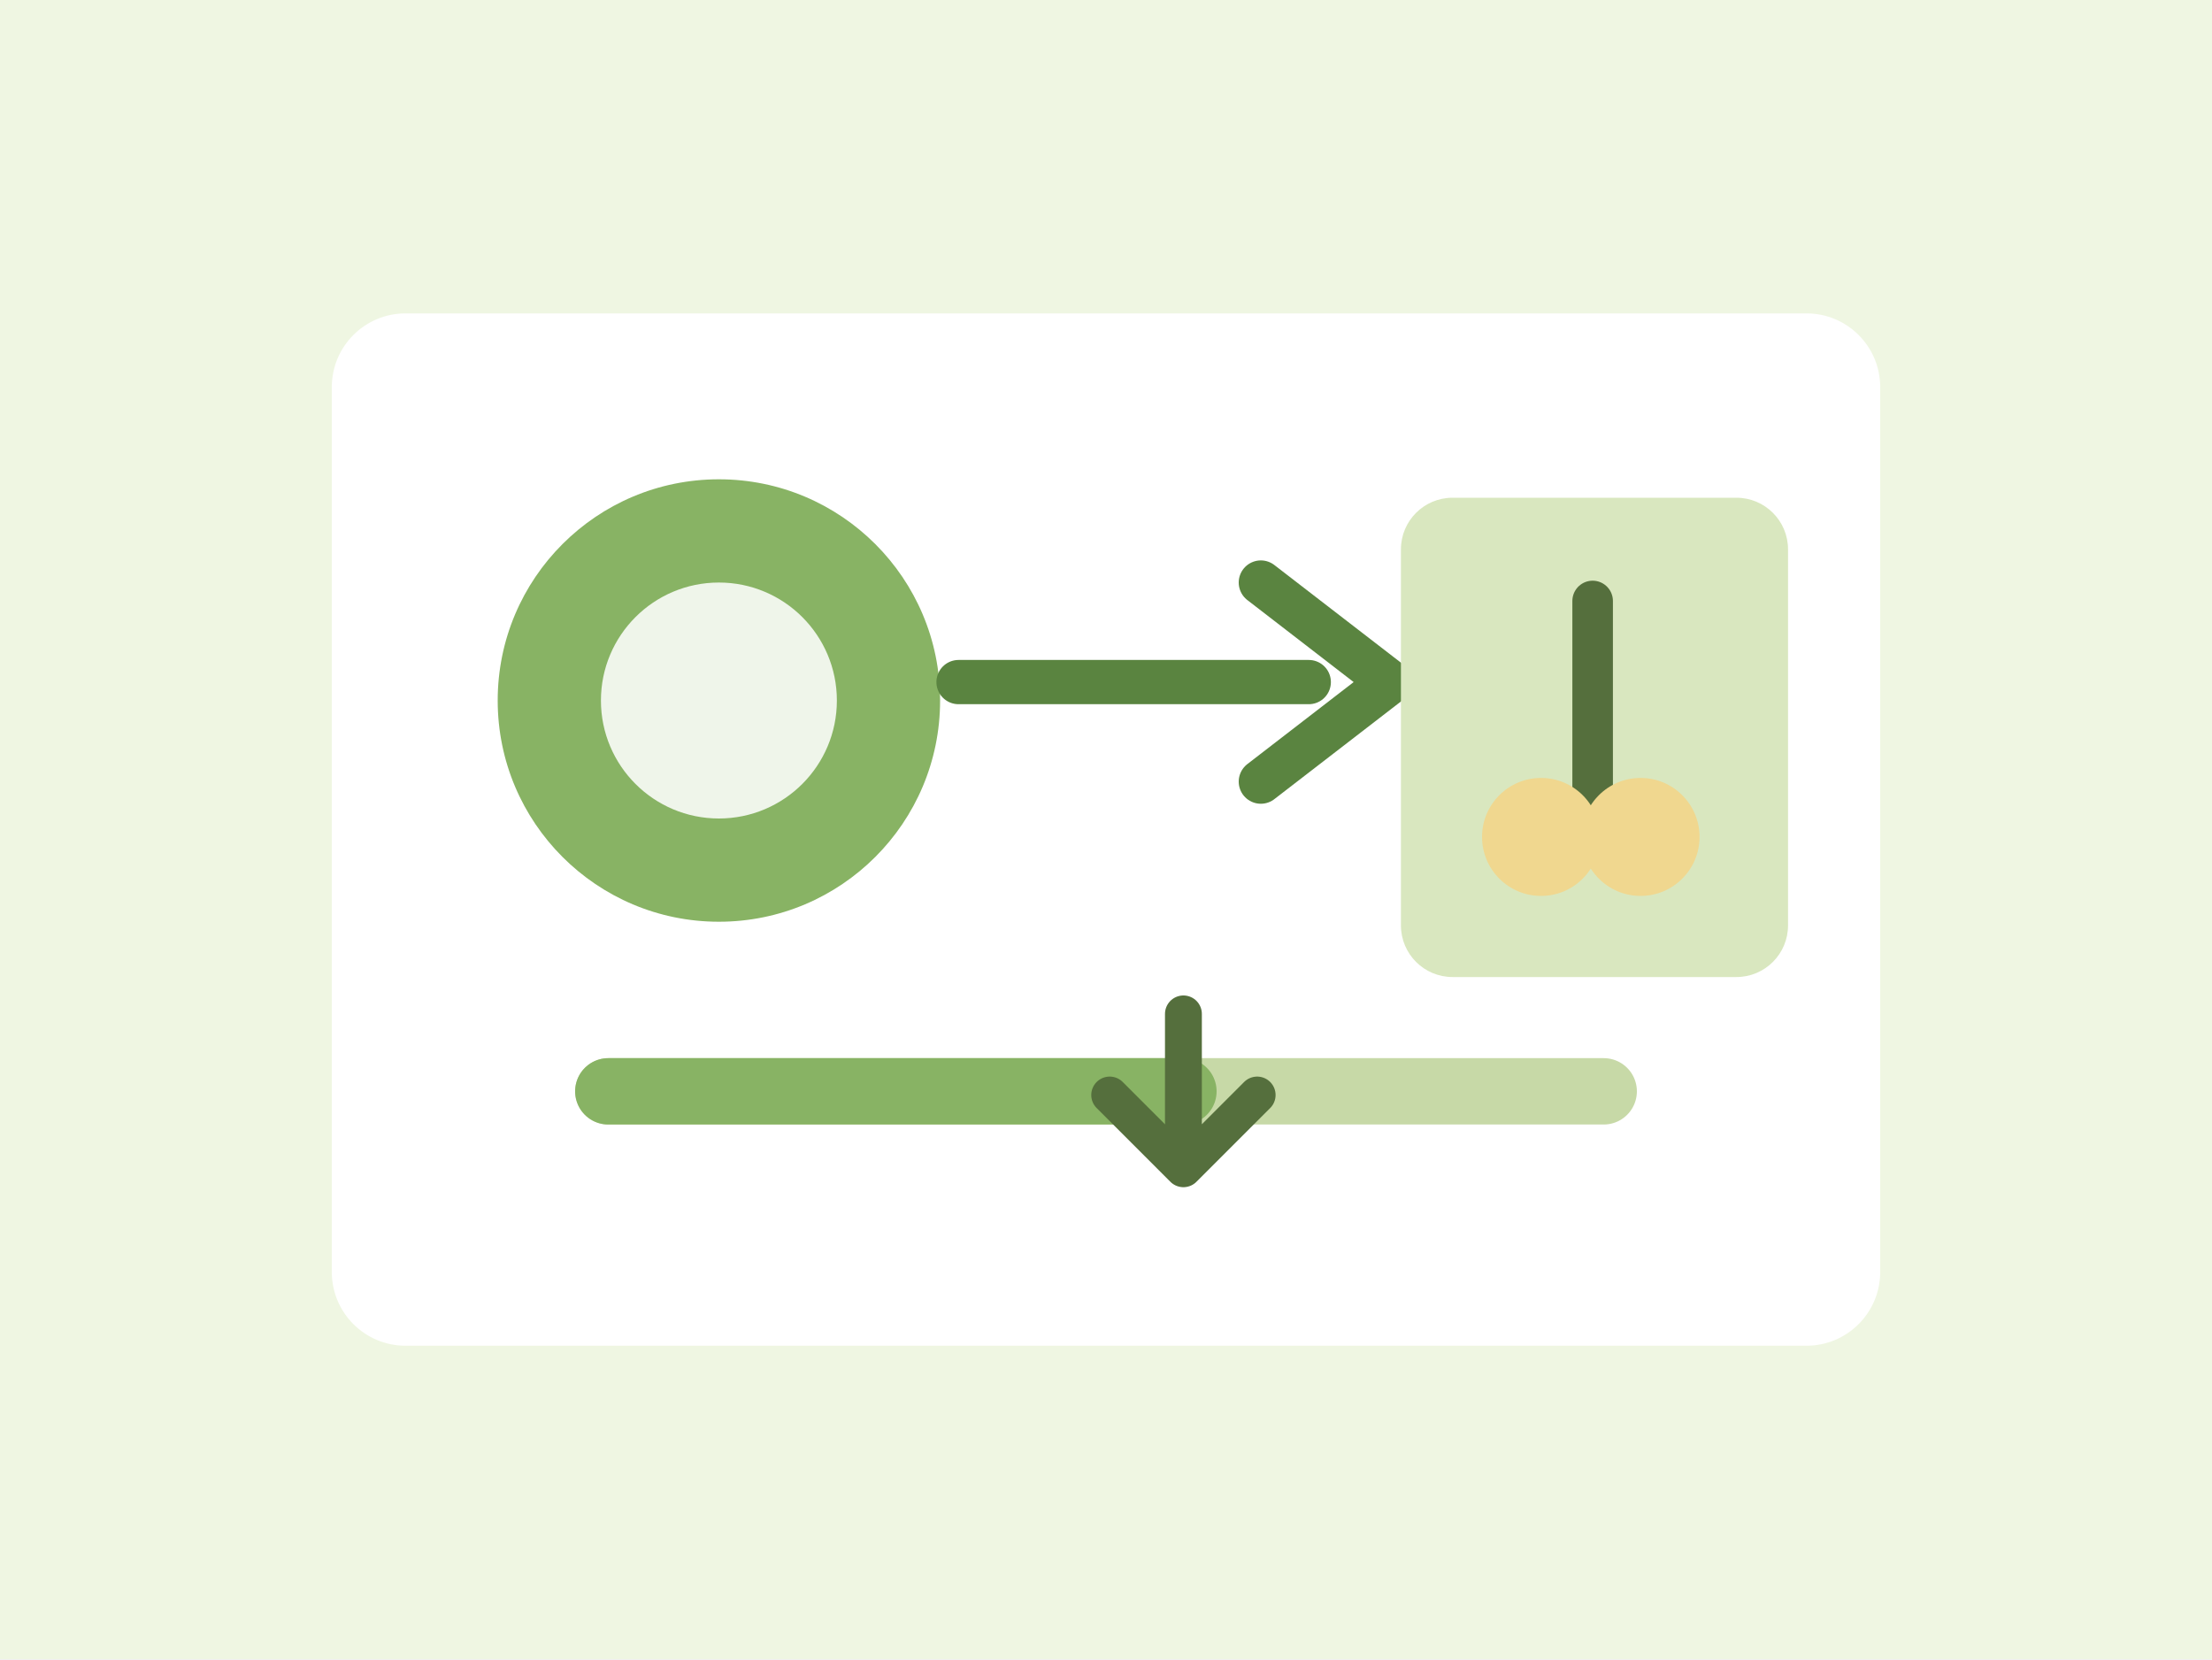
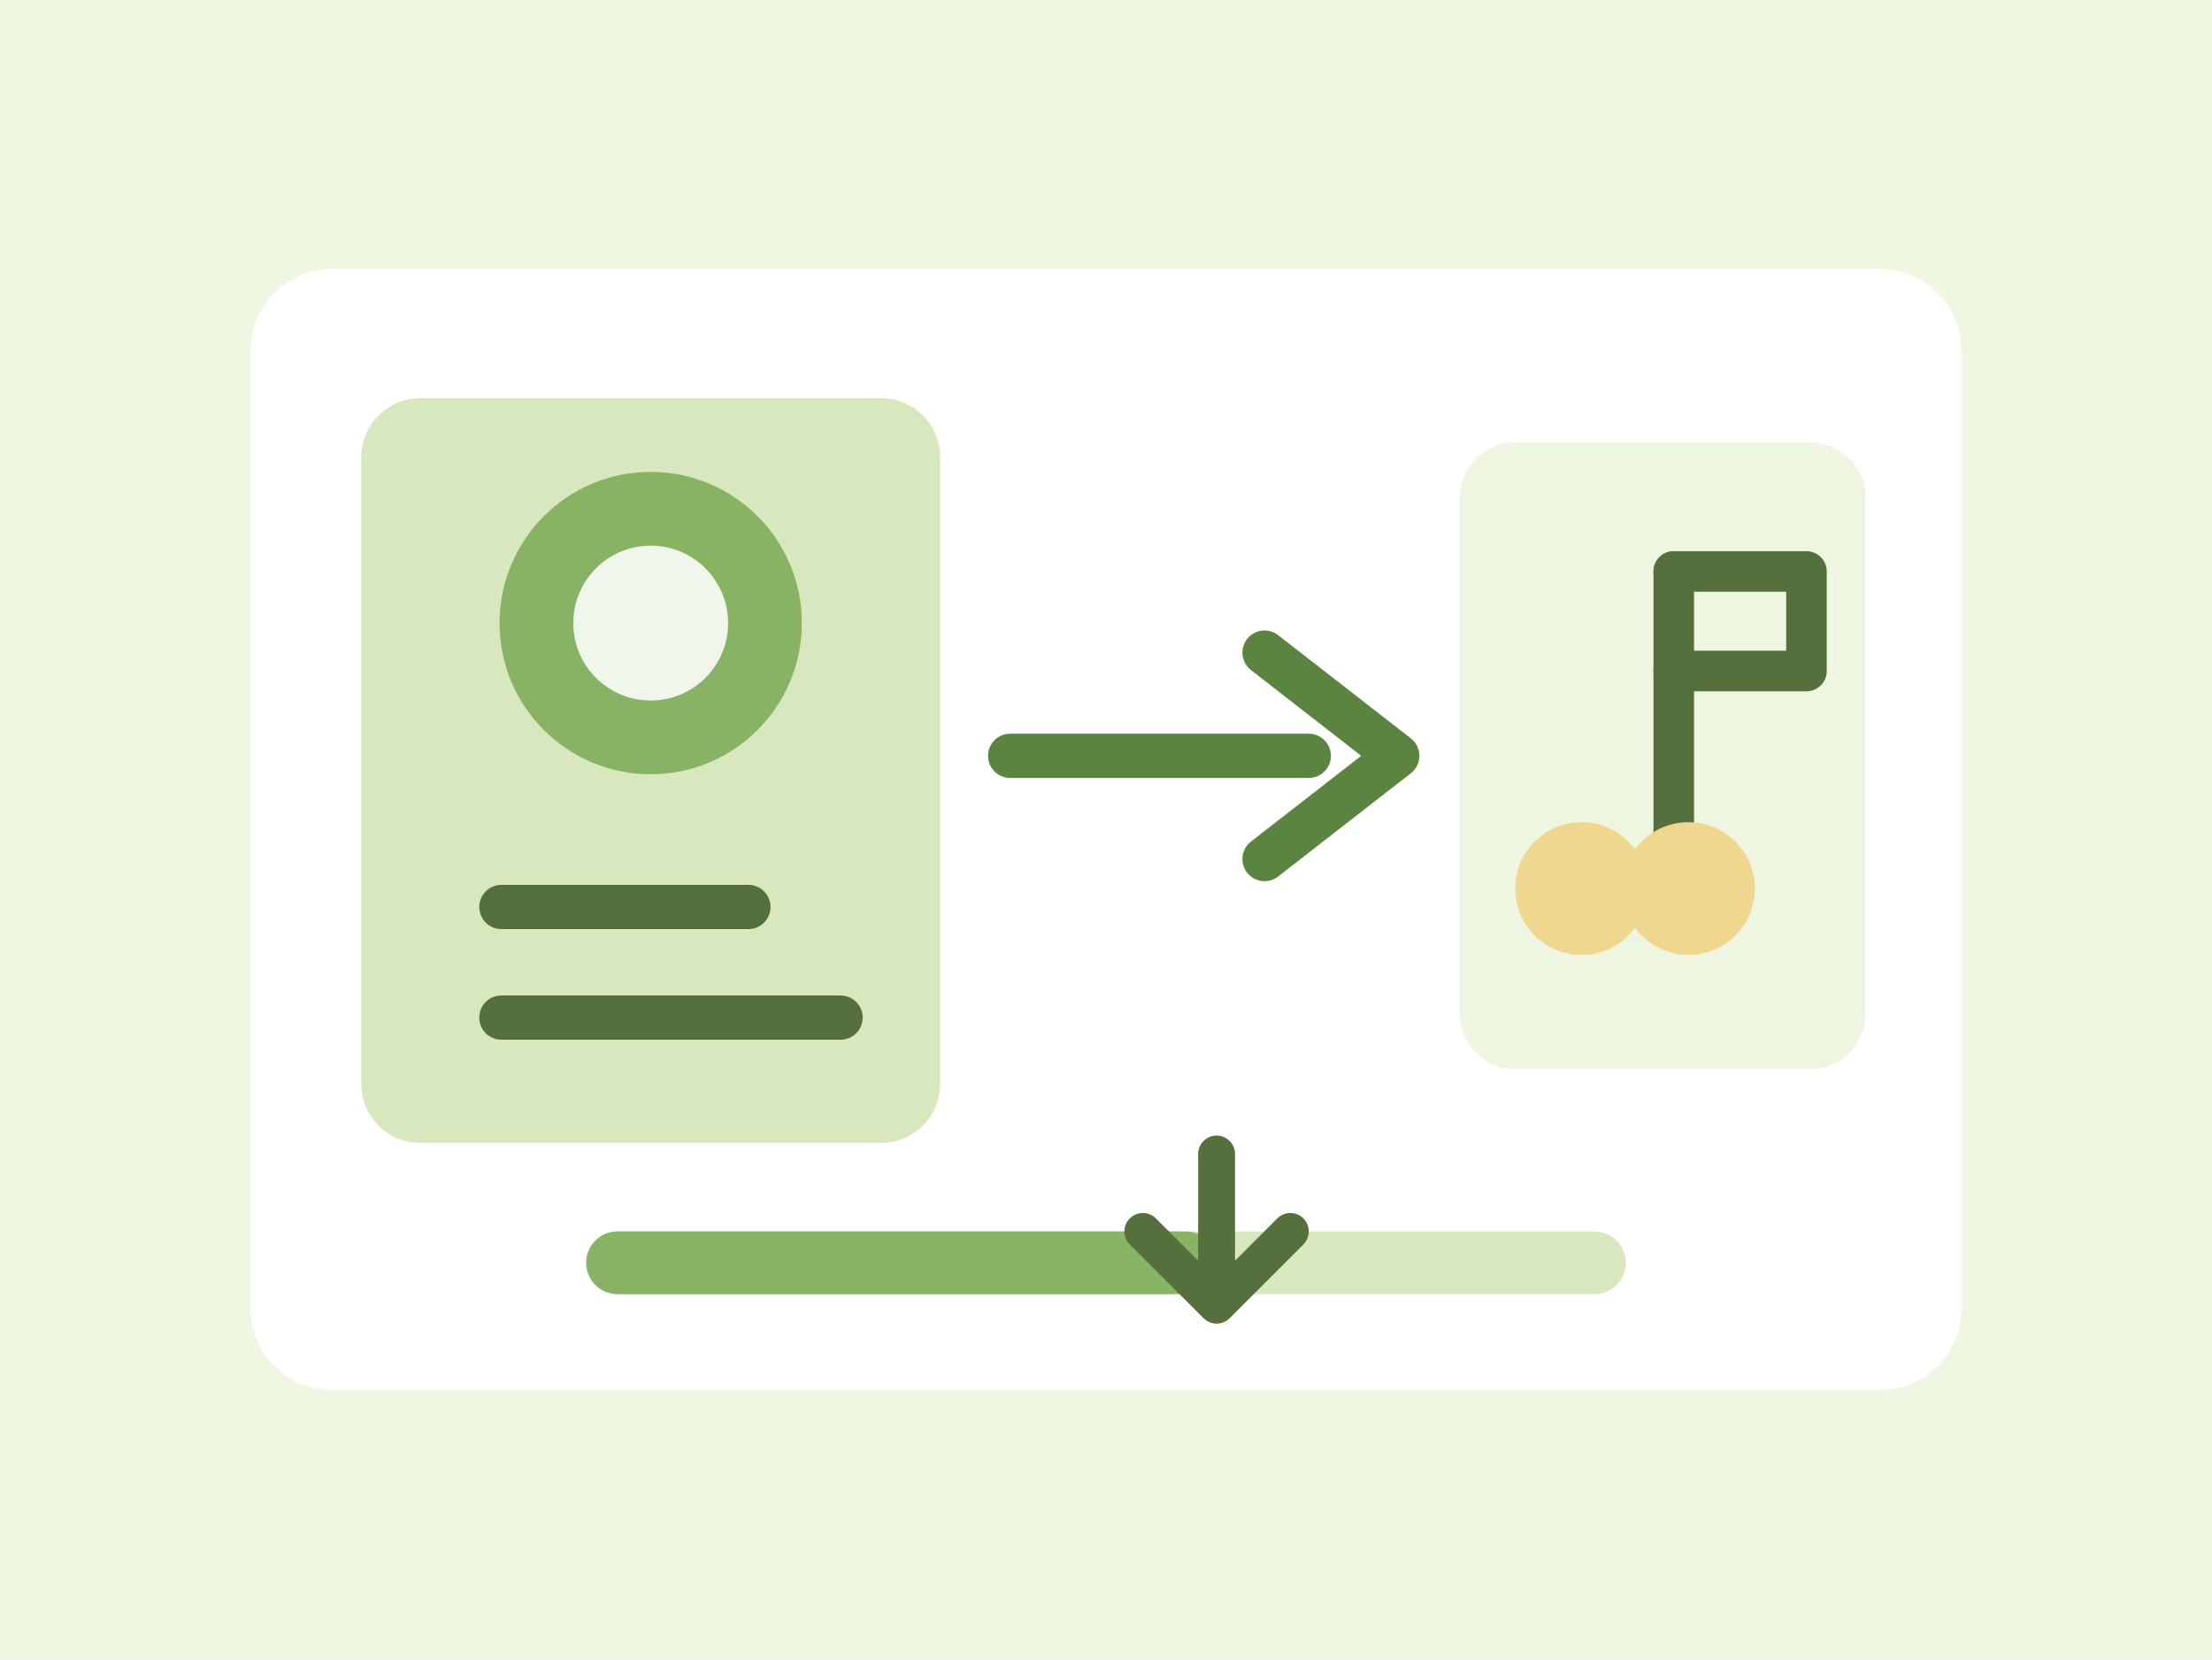
<svg xmlns="http://www.w3.org/2000/svg" viewBox="0 0 1200 900">
  <rect width="1200" height="900" fill="#eff6e2" />
-   <rect x="180" y="170" width="840" height="560" rx="40" fill="#ffffff" />
-   <circle cx="390" cy="380" r="120" fill="#88b364" />
-   <circle cx="390" cy="380" r="64" fill="#ffffff" fill-opacity="0.86" />
-   <path d="M520 370h190" stroke="#5a8440" stroke-width="24" stroke-linecap="round" />
-   <path d="M684 316l70 54-70 54" fill="none" stroke="#5a8440" stroke-width="24" stroke-linecap="round" stroke-linejoin="round" />
-   <rect x="760" y="270" width="210" height="260" rx="28" fill="#d9e7bf" />
-   <path d="M864 326v118" stroke="#556f3d" stroke-width="22" stroke-linecap="round" />
-   <circle cx="836" cy="454" r="32" fill="#f0d78f" />
-   <circle cx="890" cy="454" r="32" fill="#f0d78f" />
-   <path d="M330 592h540" stroke="#c7d9a7" stroke-width="36" stroke-linecap="round" />
-   <path d="M330 592h312" stroke="#88b364" stroke-width="36" stroke-linecap="round" />
-   <path d="M642 550v84M602 594l40 40 40-40" fill="none" stroke="#556f3d" stroke-width="20" stroke-linecap="round" stroke-linejoin="round" />
+   <rect x="136" y="146" width="928" height="608" rx="44" fill="#ffffff" />
+   <rect x="196" y="216" width="314" height="404" rx="32" fill="#d9e7bf" />
+   <circle cx="353" cy="338" r="82" fill="#88b364" />
+   <circle cx="353" cy="338" r="42" fill="#ffffff" fill-opacity="0.88" />
+   <path d="M272 492h134M272 552h184" stroke="#556f3d" stroke-width="24" stroke-linecap="round" />
+   <path d="M548 410h162" stroke="#5a8440" stroke-width="24" stroke-linecap="round" />
+   <path d="M686 354l72 56-72 56" fill="none" stroke="#5a8440" stroke-width="24" stroke-linecap="round" stroke-linejoin="round" />
+   <rect x="792" y="240" width="220" height="340" rx="30" fill="#eef6e1" />
+   <path d="M908 310v156" stroke="#556f3d" stroke-width="22" stroke-linecap="round" />
+   <path d="M908 310h72v54h-72" fill="none" stroke="#556f3d" stroke-width="22" stroke-linecap="round" stroke-linejoin="round" />
+   <circle cx="858" cy="482" r="36" fill="#f0d78f" />
+   <circle cx="916" cy="482" r="36" fill="#f0d78f" />
+   <rect x="318" y="668" width="564" height="34" rx="17" fill="#d9e7bf" />
+   <rect x="318" y="668" width="342" height="34" rx="17" fill="#88b364" />
+   <path d="M660 626v82M620 668l40 40 40-40" fill="none" stroke="#556f3d" stroke-width="20" stroke-linecap="round" stroke-linejoin="round" />
</svg>
